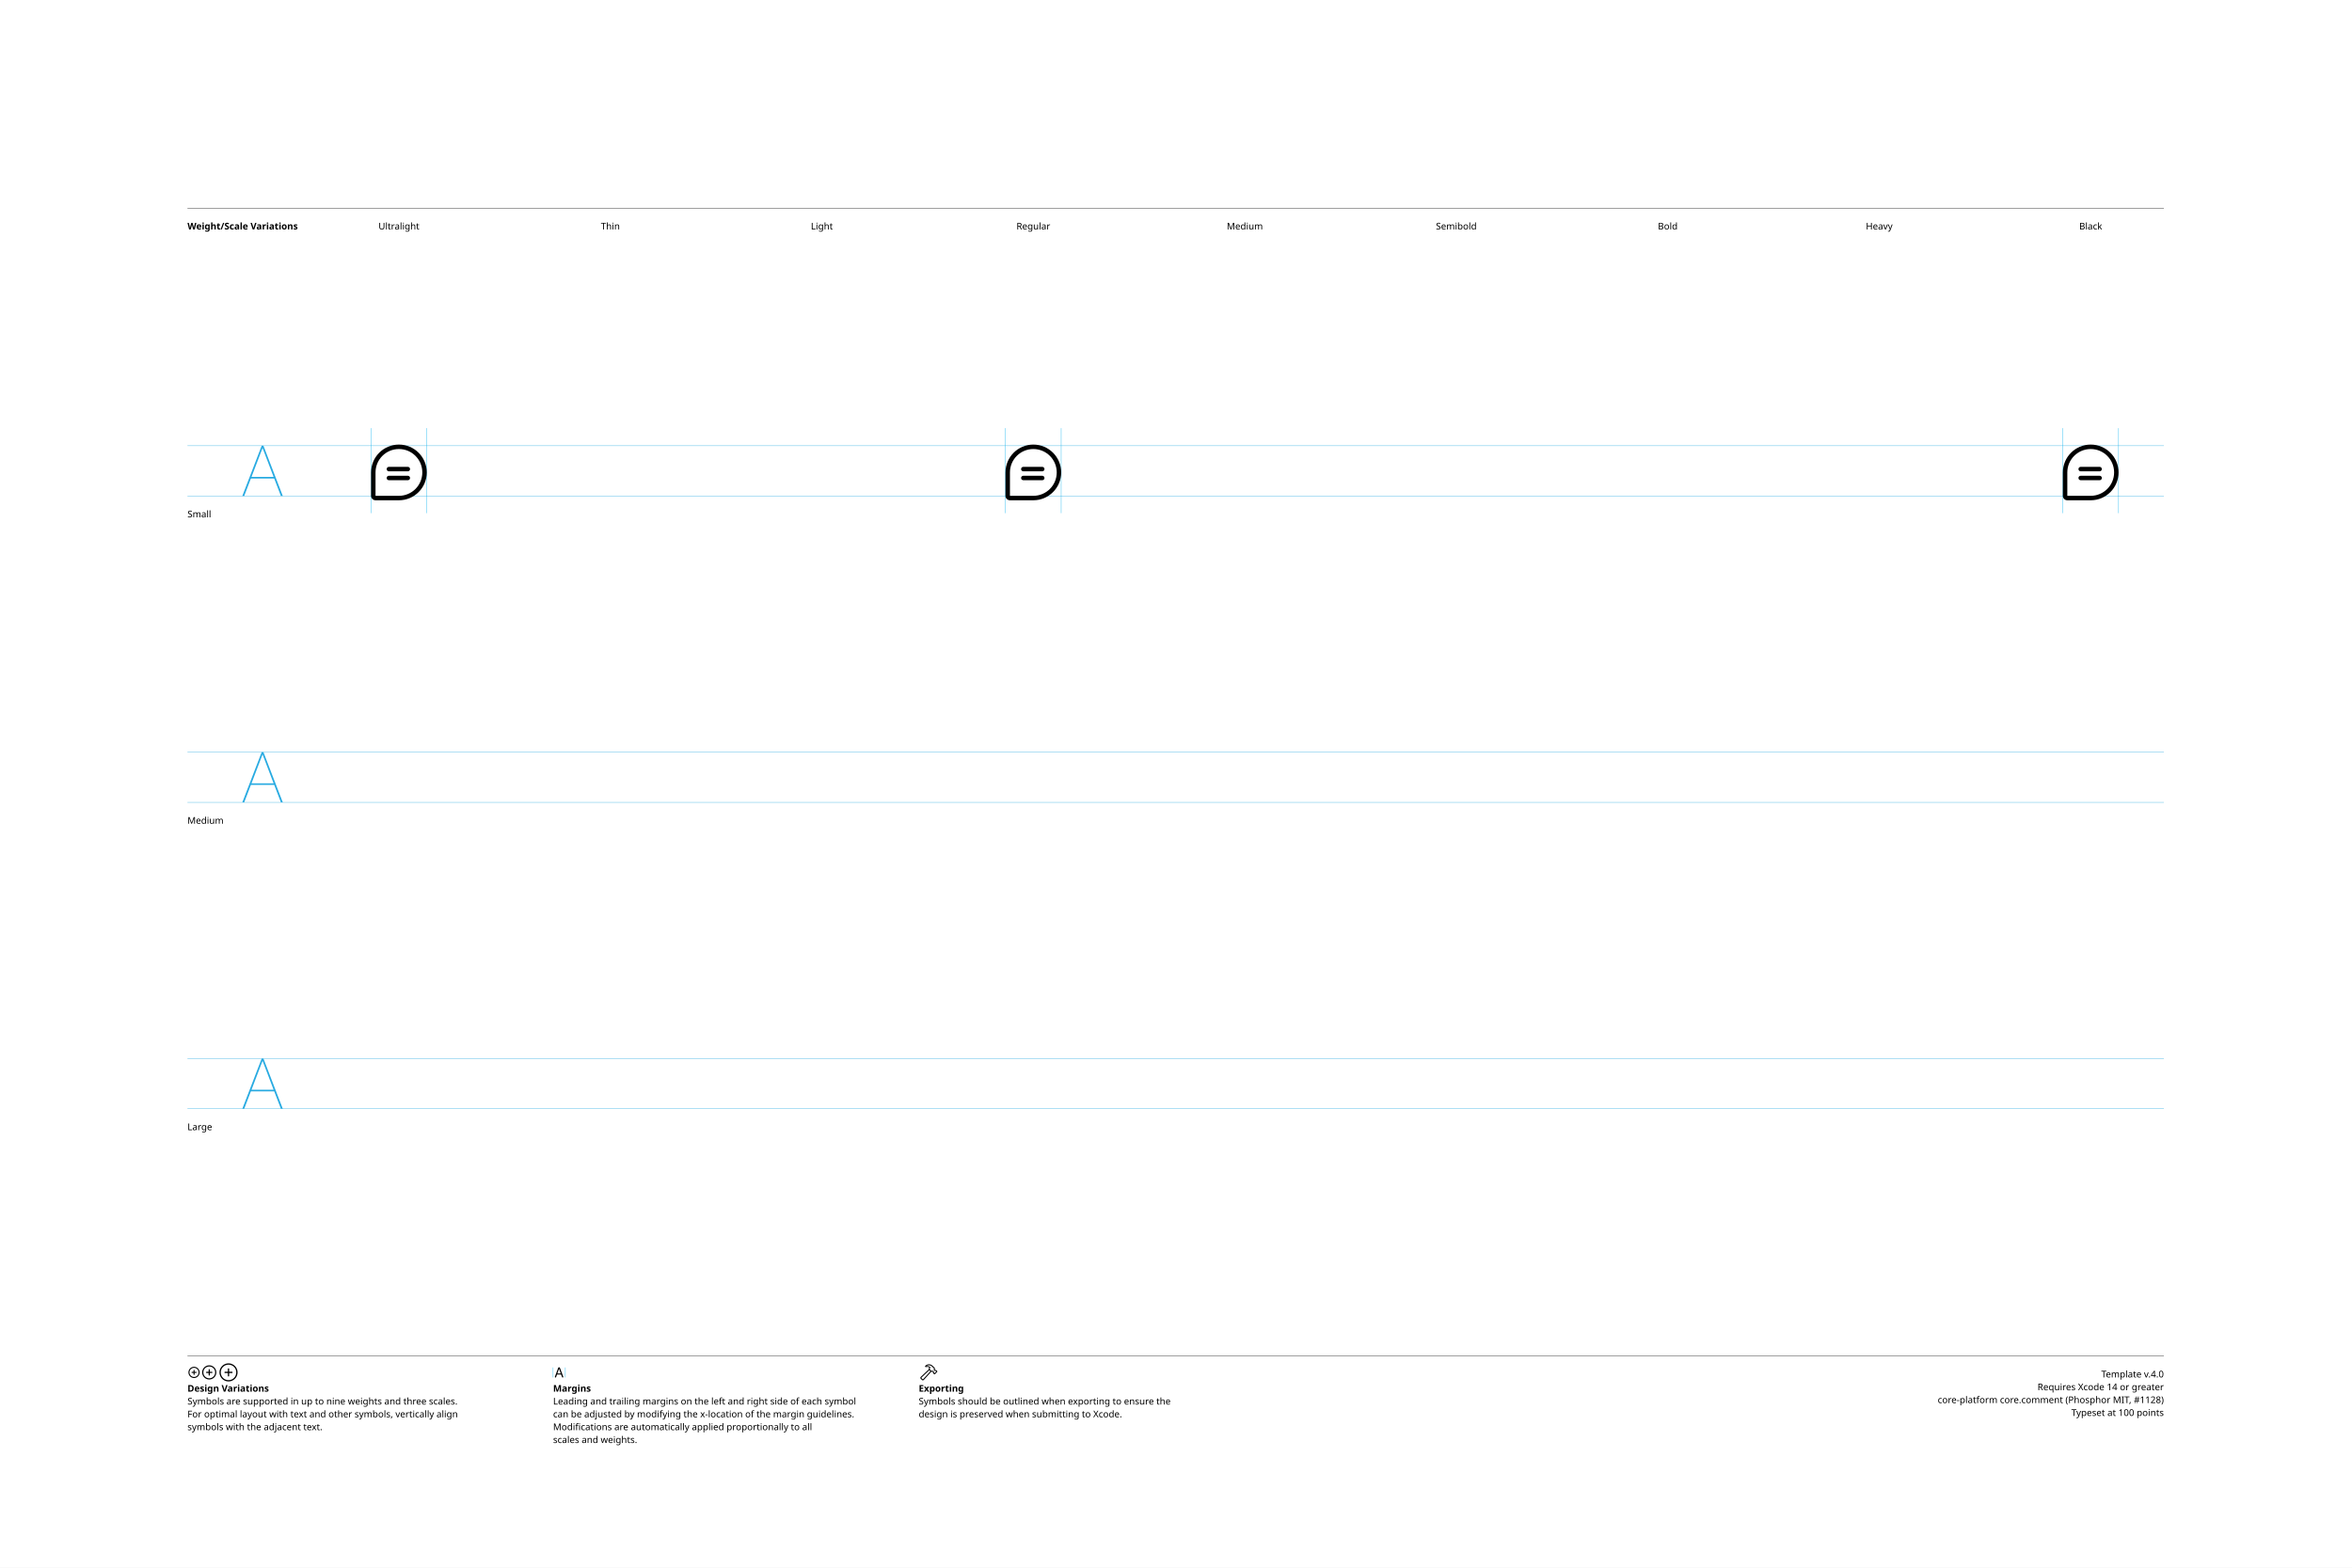
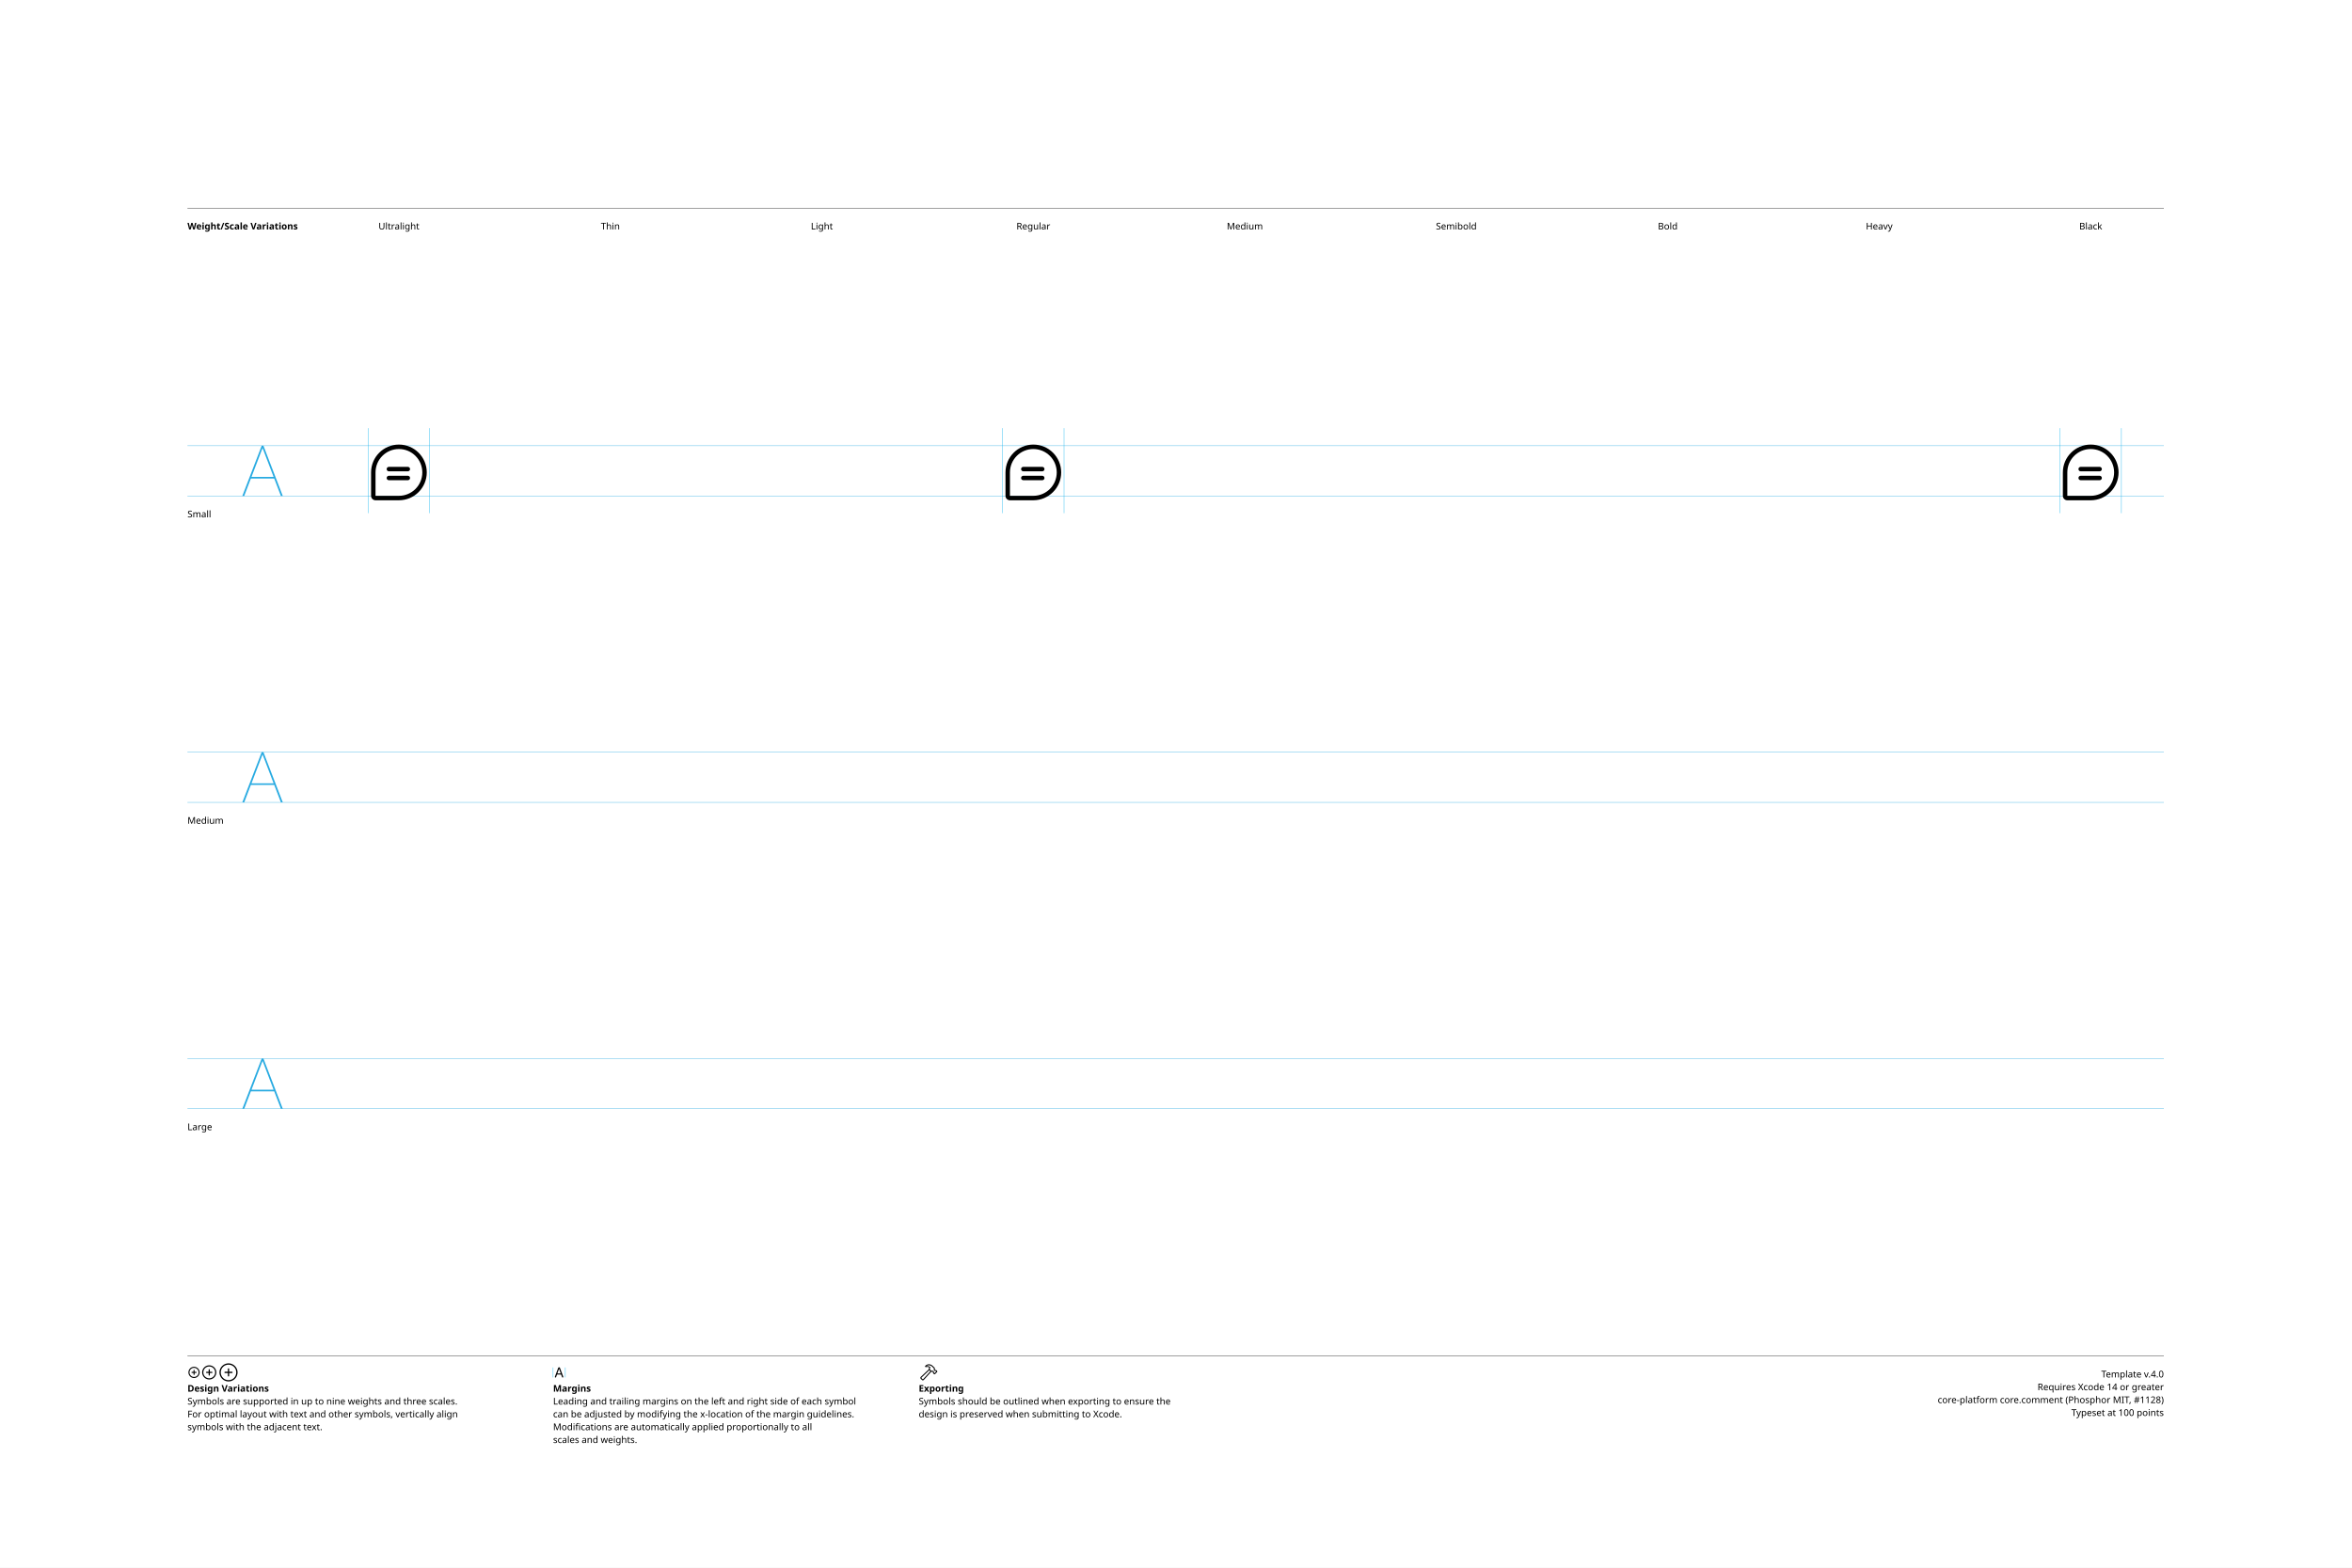
<svg xmlns="http://www.w3.org/2000/svg" version="1.1" width="3300" height="2200">
  <style>.monochrome-0 {fill:#000000}
.multicolor-0:tintColor {fill:#007AFF}
.hierarchical-0:primary {fill:#212121}
.SFSymbolsPreview000000 {fill:#000000;opacity:1.0}
</style>
  <g id="Notes">
    <rect height="2200" id="artboard" style="fill:white;opacity:1" width="3300" x="0" y="0" />
    <line style="fill:none;stroke:black;opacity:1;stroke-width:0.5;" x1="263" x2="3036" y1="292" y2="292" />
    <text style="stroke:none;fill:black;font-family:sans-serif;font-size:13;font-weight:bold;" transform="matrix(1 0 0 1 263 322)">Weight/Scale Variations</text>
    <text style="stroke:none;fill:black;font-family:sans-serif;font-size:13;text-anchor:middle;" transform="matrix(1 0 0 1 559.711 322)">Ultralight</text>
    <text style="stroke:none;fill:black;font-family:sans-serif;font-size:13;text-anchor:middle;" transform="matrix(1 0 0 1 856.422 322)">Thin</text>
    <text style="stroke:none;fill:black;font-family:sans-serif;font-size:13;text-anchor:middle;" transform="matrix(1 0 0 1 1153.13 322)">Light</text>
    <text style="stroke:none;fill:black;font-family:sans-serif;font-size:13;text-anchor:middle;" transform="matrix(1 0 0 1 1449.84 322)">Regular</text>
    <text style="stroke:none;fill:black;font-family:sans-serif;font-size:13;text-anchor:middle;" transform="matrix(1 0 0 1 1746.56 322)">Medium</text>
    <text style="stroke:none;fill:black;font-family:sans-serif;font-size:13;text-anchor:middle;" transform="matrix(1 0 0 1 2043.27 322)">Semibold</text>
    <text style="stroke:none;fill:black;font-family:sans-serif;font-size:13;text-anchor:middle;" transform="matrix(1 0 0 1 2339.98 322)">Bold</text>
    <text style="stroke:none;fill:black;font-family:sans-serif;font-size:13;text-anchor:middle;" transform="matrix(1 0 0 1 2636.69 322)">Heavy</text>
    <text style="stroke:none;fill:black;font-family:sans-serif;font-size:13;text-anchor:middle;" transform="matrix(1 0 0 1 2933.4 322)">Black</text>
    <line style="fill:none;stroke:black;opacity:1;stroke-width:0.5;" x1="263" x2="3036" y1="1903" y2="1903" />
    <g transform="matrix(1 0 0 1 263 1933)">
      <path d="M9.248 0.83C13.555 0.83 17.139-2.744 17.139-7.051C17.139-11.357 13.545-14.932 9.238-14.932C4.941-14.932 1.367-11.357 1.367-7.051C1.367-2.744 4.951 0.83 9.248 0.83ZM9.248-0.654C5.703-0.654 2.871-3.496 2.871-7.051C2.871-10.605 5.693-13.447 9.238-13.447C12.793-13.447 15.645-10.605 15.645-7.051C15.645-3.496 12.803-0.654 9.248-0.654ZM5.654-7.051C5.654-6.621 5.957-6.328 6.406-6.328L8.506-6.328L8.506-4.209C8.506-3.77 8.799-3.467 9.229-3.467C9.678-3.467 9.971-3.77 9.971-4.209L9.971-6.328L12.09-6.328C12.529-6.328 12.832-6.621 12.832-7.051C12.832-7.49 12.529-7.793 12.09-7.793L9.971-7.793L9.971-9.902C9.971-10.352 9.678-10.654 9.229-10.654C8.799-10.654 8.506-10.352 8.506-9.902L8.506-7.793L6.406-7.793C5.957-7.793 5.654-7.49 5.654-7.051Z" />
    </g>
    <g transform="matrix(1 0 0 1 281.867 1933)">
      <path d="M11.709 2.91C17.158 2.91 21.67-1.611 21.67-7.051C21.67-12.5 17.148-17.012 11.699-17.012C6.26-17.012 1.748-12.5 1.748-7.051C1.748-1.611 6.27 2.91 11.709 2.91ZM11.709 1.25C7.1 1.25 3.418-2.441 3.418-7.051C3.418-11.66 7.09-15.352 11.699-15.352C16.309-15.352 20.01-11.66 20.01-7.051C20.01-2.441 16.318 1.25 11.709 1.25ZM7.178-7.051C7.178-6.572 7.51-6.25 8.008-6.25L10.879-6.25L10.879-3.369C10.879-2.881 11.211-2.539 11.69-2.539C12.178-2.539 12.52-2.871 12.52-3.369L12.52-6.25L15.4-6.25C15.889-6.25 16.23-6.572 16.23-7.051C16.23-7.539 15.889-7.881 15.4-7.881L12.52-7.881L12.52-10.752C12.52-11.25 12.178-11.592 11.69-11.592C11.211-11.592 10.879-11.25 10.879-10.752L10.879-7.881L8.008-7.881C7.51-7.881 7.178-7.539 7.178-7.051Z" />
    </g>
    <g transform="matrix(1 0 0 1 305.646 1933)">
      <path d="M14.971 5.664C21.934 5.664 27.695-0.098 27.695-7.051C27.695-14.014 21.924-19.775 14.961-19.775C8.008-19.775 2.256-14.014 2.256-7.051C2.256-0.098 8.018 5.664 14.971 5.664ZM14.971 3.848C8.936 3.848 4.082-1.016 4.082-7.051C4.082-13.096 8.926-17.949 14.961-17.949C21.006-17.949 25.869-13.096 25.869-7.051C25.869-1.016 21.016 3.848 14.971 3.848ZM9.199-7.051C9.199-6.533 9.57-6.172 10.117-6.172L14.062-6.172L14.062-2.217C14.062-1.68 14.434-1.299 14.951-1.299C15.488-1.299 15.859-1.67 15.859-2.217L15.859-6.172L19.814-6.172C20.352-6.172 20.732-6.533 20.732-7.051C20.732-7.598 20.361-7.969 19.814-7.969L15.859-7.969L15.859-11.914C15.859-12.461 15.488-12.842 14.951-12.842C14.434-12.842 14.062-12.461 14.062-11.914L14.062-7.969L10.117-7.969C9.57-7.969 9.199-7.598 9.199-7.051Z" />
    </g>
    <text style="stroke:none;fill:black;font-family:sans-serif;font-size:13;font-weight:bold;" transform="matrix(1 0 0 1 263 1953)">Design Variations</text>
    <text style="stroke:none;fill:black;font-family:sans-serif;font-size:13;" transform="matrix(1 0 0 1 263 1971)">Symbols are supported in up to nine weights and three scales.</text>
    <text style="stroke:none;fill:black;font-family:sans-serif;font-size:13;" transform="matrix(1 0 0 1 263 1989)">For optimal layout with text and other symbols, vertically align</text>
    <text style="stroke:none;fill:black;font-family:sans-serif;font-size:13;" transform="matrix(1 0 0 1 263 2007)">symbols with the adjacent text.</text>
    <line style="fill:none;stroke:#00AEEF;stroke-width:0.5;opacity:1.0;" x1="776" x2="776" y1="1919" y2="1933" />
    <g transform="matrix(1 0 0 1 776 1933)">
      <path d="M3.311 0.156C3.828 0.156 4.082-0.039 4.268-0.586L5.527-4.033L11.289-4.033L12.549-0.586C12.734-0.039 12.988 0.156 13.496 0.156C14.014 0.156 14.346-0.156 14.346-0.645C14.346-0.811 14.316-0.967 14.238-1.172L9.658-13.369C9.434-13.965 9.033-14.268 8.408-14.268C7.803-14.268 7.393-13.975 7.178-13.379L2.598-1.162C2.52-0.957 2.49-0.801 2.49-0.635C2.49-0.146 2.803 0.156 3.311 0.156ZM6.006-5.518L8.379-12.09L8.428-12.09L10.801-5.518Z" />
    </g>
    <line style="fill:none;stroke:#00AEEF;stroke-width:0.5;opacity:1.0;" x1="793.197" x2="793.197" y1="1919" y2="1933" />
    <text style="stroke:none;fill:black;font-family:sans-serif;font-size:13;font-weight:bold;" transform="matrix(1 0 0 1 776 1953)">Margins</text>
    <text style="stroke:none;fill:black;font-family:sans-serif;font-size:13;" transform="matrix(1 0 0 1 776 1971)">Leading and trailing margins on the left and right side of each symbol</text>
    <text style="stroke:none;fill:black;font-family:sans-serif;font-size:13;" transform="matrix(1 0 0 1 776 1989)">can be adjusted by modifying the x-location of the margin guidelines.</text>
    <text style="stroke:none;fill:black;font-family:sans-serif;font-size:13;" transform="matrix(1 0 0 1 776 2007)">Modifications are automatically applied proportionally to all</text>
    <text style="stroke:none;fill:black;font-family:sans-serif;font-size:13;" transform="matrix(1 0 0 1 776 2025)">scales and weights.</text>
    <g transform="matrix(1 0 0 1 1289 1933)">
      <path d="M2.842 1.865L4.541 3.574C5.4 4.443 6.387 4.385 7.314 3.359L18.008-8.428L17.041-9.404L6.426 2.275C6.074 2.676 5.742 2.773 5.273 2.305L4.102 1.143C3.633 0.684 3.74 0.342 4.141-0.02L15.615-10.82L14.639-11.787L3.047-0.898C2.061 0.02 1.982 0.996 2.842 1.865ZM9.258-16.328C8.838-15.918 8.809-15.342 9.043-14.951C9.277-14.59 9.736-14.355 10.381-14.521C11.846-14.863 13.369-14.922 14.795-13.984L14.209-12.529C13.867-11.699 14.043-11.113 14.58-10.566L16.875-8.252C17.363-7.764 17.773-7.744 18.34-7.842L19.404-8.037L20.068-7.363L20.029-6.807C19.99-6.309 20.117-5.928 20.605-5.449L21.367-4.707C21.846-4.229 22.461-4.199 22.93-4.668L25.84-7.588C26.309-8.057 26.289-8.652 25.811-9.131L25.039-9.893C24.561-10.371 24.189-10.527 23.711-10.488L23.135-10.44L22.49-11.074L22.734-12.197C22.861-12.764 22.705-13.203 22.119-13.789L19.922-15.977C16.582-19.297 12.148-19.219 9.258-16.328ZM10.752-15.957C13.184-17.734 16.475-17.432 18.701-15.205L21.133-12.793C21.367-12.559 21.406-12.373 21.338-12.031L21.016-10.547L22.52-9.062L23.506-9.121C23.76-9.131 23.838-9.111 24.033-8.916L24.609-8.34L22.168-5.898L21.592-6.475C21.396-6.67 21.367-6.748 21.377-7.012L21.445-7.988L19.951-9.473L18.428-9.219C18.105-9.15 17.959-9.18 17.715-9.414L15.713-11.416C15.459-11.65 15.43-11.816 15.586-12.188L16.465-14.277C14.902-15.732 12.871-16.357 10.84-15.762C10.684-15.723 10.625-15.85 10.752-15.957Z" />
    </g>
    <text style="stroke:none;fill:black;font-family:sans-serif;font-size:13;font-weight:bold;" transform="matrix(1 0 0 1 1289 1953)">Exporting</text>
    <text style="stroke:none;fill:black;font-family:sans-serif;font-size:13;" transform="matrix(1 0 0 1 1289 1971)">Symbols should be outlined when exporting to ensure the</text>
    <text style="stroke:none;fill:black;font-family:sans-serif;font-size:13;" transform="matrix(1 0 0 1 1289 1989)">design is preserved when submitting to Xcode.</text>
    <text id="template-version" style="stroke:none;fill:black;font-family:sans-serif;font-size:13;text-anchor:end;" transform="matrix(1 0 0 1 3036 1933)">Template v.4.0</text>
    <text style="stroke:none;fill:black;font-family:sans-serif;font-size:13;text-anchor:end;" transform="matrix(1 0 0 1 3036 1951)">Requires Xcode 14 or greater</text>
    <text id="descriptive-name" style="stroke:none;fill:black;font-family:sans-serif;font-size:13;text-anchor:end;" transform="matrix(1 0 0 1 3036 1969)">core-platform core.comment (Phosphor MIT, #1128)</text>
    <text style="stroke:none;fill:black;font-family:sans-serif;font-size:13;text-anchor:end;" transform="matrix(1 0 0 1 3036 1987)">Typeset at 100 points</text>
    <text style="stroke:none;fill:black;font-family:sans-serif;font-size:13;" transform="matrix(1 0 0 1 263 726)">Small</text>
    <text style="stroke:none;fill:black;font-family:sans-serif;font-size:13;" transform="matrix(1 0 0 1 263 1156)">Medium</text>
    <text style="stroke:none;fill:black;font-family:sans-serif;font-size:13;" transform="matrix(1 0 0 1 263 1586)">Large</text>
  </g>
  <g id="Guides">
    <g id="H-reference" style="fill:#27AAE1;stroke:none;" transform="matrix(1 0 0 1 339 696)">
      <path d="M0.994 0L3.638 0L29.328-67.132L30.03-67.132L30.03-70.459L28.123-70.459ZM11.688-24.48L46.981-24.48L46.231-26.729L12.438-26.729ZM55.12 0L57.764 0L30.638-70.459L29.433-70.459L29.433-67.132Z" />
    </g>
    <line id="Baseline-S" style="fill:none;stroke:#27AAE1;opacity:1;stroke-width:0.5;" x1="263" x2="3036" y1="696" y2="696" />
    <line id="Capline-S" style="fill:none;stroke:#27AAE1;opacity:1;stroke-width:0.5;" x1="263" x2="3036" y1="625.541" y2="625.541" />
    <g id="H-reference" style="fill:#27AAE1;stroke:none;" transform="matrix(1 0 0 1 339 1126)">
      <path d="M0.994 0L3.638 0L29.328-67.132L30.03-67.132L30.03-70.459L28.123-70.459ZM11.688-24.48L46.981-24.48L46.231-26.729L12.438-26.729ZM55.12 0L57.764 0L30.638-70.459L29.433-70.459L29.433-67.132Z" />
    </g>
    <line id="Baseline-M" style="fill:none;stroke:#27AAE1;opacity:1;stroke-width:0.5;" x1="263" x2="3036" y1="1126" y2="1126" />
    <line id="Capline-M" style="fill:none;stroke:#27AAE1;opacity:1;stroke-width:0.5;" x1="263" x2="3036" y1="1055.54" y2="1055.54" />
    <g id="H-reference" style="fill:#27AAE1;stroke:none;" transform="matrix(1 0 0 1 339 1556)">
      <path d="M0.994 0L3.638 0L29.328-67.132L30.03-67.132L30.03-70.459L28.123-70.459ZM11.688-24.48L46.981-24.48L46.231-26.729L12.438-26.729ZM55.12 0L57.764 0L30.638-70.459L29.433-70.459L29.433-67.132Z" />
    </g>
    <line id="Baseline-L" style="fill:none;stroke:#27AAE1;opacity:1;stroke-width:0.5;" x1="263" x2="3036" y1="1556" y2="1556" />
    <line id="Capline-L" style="fill:none;stroke:#27AAE1;opacity:1;stroke-width:0.5;" x1="263" x2="3036" y1="1485.54" y2="1485.54" />
-     <line id="left-margin-Ultralight-S" style="fill:none;stroke:#00AEEF;stroke-width:0.5;opacity:1.0;" x1="520.631" x2="520.631" y1="600.785" y2="720.121" />
-     <line id="right-margin-Ultralight-S" style="fill:none;stroke:#00AEEF;stroke-width:0.5;opacity:1.0;" x1="598.791" x2="598.791" y1="600.785" y2="720.121" />
-     <line id="left-margin-Regular-S" style="fill:none;stroke:#00AEEF;stroke-width:0.5;opacity:1.0;" x1="1410.76" x2="1410.76" y1="600.785" y2="720.121" />
-     <line id="right-margin-Regular-S" style="fill:none;stroke:#00AEEF;stroke-width:0.5;opacity:1.0;" x1="1488.92" x2="1488.92" y1="600.785" y2="720.121" />
-     <line id="left-margin-Black-S" style="fill:none;stroke:#00AEEF;stroke-width:0.5;opacity:1.0;" x1="2894.32" x2="2894.32" y1="600.785" y2="720.121" />
-     <line id="right-margin-Black-S" style="fill:none;stroke:#00AEEF;stroke-width:0.5;opacity:1.0;" x1="2972.48" x2="2972.48" y1="600.785" y2="720.121" />
+     <line id="left-margin-Ultralight-S" style="fill:none;stroke:#00AEEF;stroke-width:0.5;opacity:1.0;" x1="516.631" x2="516.631" y1="600.785" y2="720.121" />
+     <line id="right-margin-Ultralight-S" style="fill:none;stroke:#00AEEF;stroke-width:0.5;opacity:1.0;" x1="602.791" x2="602.791" y1="600.785" y2="720.121" />
+     <line id="left-margin-Regular-S" style="fill:none;stroke:#00AEEF;stroke-width:0.5;opacity:1.0;" x1="1406.760" x2="1406.760" y1="600.785" y2="720.121" />
+     <line id="right-margin-Regular-S" style="fill:none;stroke:#00AEEF;stroke-width:0.5;opacity:1.0;" x1="1492.920" x2="1492.920" y1="600.785" y2="720.121" />
+     <line id="left-margin-Black-S" style="fill:none;stroke:#00AEEF;stroke-width:0.5;opacity:1.0;" x1="2890.320" x2="2890.320" y1="600.785" y2="720.121" />
+     <line id="right-margin-Black-S" style="fill:none;stroke:#00AEEF;stroke-width:0.5;opacity:1.0;" x1="2976.480" x2="2976.480" y1="600.785" y2="720.121" />
  </g>
  <g id="Symbols">
    <g id="Ultralight-S" transform="matrix(1 0 0 1 520.631 696)">
      <path class="monochrome-0 multicolor-0:tintColor hierarchical-0:primary SFSymbolsPreview000000" d="M54.712 -37.719C54.712 -35.992 53.312 -34.593 51.586 -34.593L25.011 -34.593C23.285 -34.593 21.885 -35.992 21.885 -37.719C21.885 -39.446 23.285 -40.845 25.011 -40.845L51.586 -40.845C53.312 -40.845 54.712 -39.446 54.712 -37.719ZM51.586 -28.34L25.011 -28.34C23.285 -28.34 21.885 -26.94 21.885 -25.213C21.885 -23.487 23.285 -22.087 25.011 -22.087L51.586 -22.087C53.312 -22.087 54.712 -23.487 54.712 -25.213C54.712 -26.94 53.312 -28.34 51.586 -28.34ZM78.16 -33.029C78.136 -11.456 60.653 6.027 39.08 6.051L6.253 6.051C2.799 6.051 0 3.251 0 -0.202L0 -33.029C0 -54.613 17.497 -72.11 39.08 -72.11C60.663 -72.11 78.16 -54.613 78.16 -33.03ZM71.907 -33.029C71.907 -51.159 57.21 -65.857 39.08 -65.857C20.95 -65.857 6.253 -51.159 6.253 -33.03L6.253 -0.202L39.08 -0.202C57.202 -0.222 71.888 -14.908 71.907 -33.029Z" />
    </g>
    <g id="Regular-S" transform="matrix(1 0 0 1 1410.76 696)">
      <path class="monochrome-0 multicolor-0:tintColor hierarchical-0:primary SFSymbolsPreview000000" d="M54.712 -37.719C54.712 -35.992 53.312 -34.593 51.586 -34.593L25.011 -34.593C23.285 -34.593 21.885 -35.992 21.885 -37.719C21.885 -39.446 23.285 -40.845 25.011 -40.845L51.586 -40.845C53.312 -40.845 54.712 -39.446 54.712 -37.719ZM51.586 -28.34L25.011 -28.34C23.285 -28.34 21.885 -26.94 21.885 -25.213C21.885 -23.487 23.285 -22.087 25.011 -22.087L51.586 -22.087C53.312 -22.087 54.712 -23.487 54.712 -25.213C54.712 -26.94 53.312 -28.34 51.586 -28.34ZM78.16 -33.029C78.136 -11.456 60.653 6.027 39.08 6.051L6.253 6.051C2.799 6.051 0 3.251 0 -0.202L0 -33.029C0 -54.613 17.497 -72.11 39.08 -72.11C60.663 -72.11 78.16 -54.613 78.16 -33.03ZM71.907 -33.029C71.907 -51.159 57.21 -65.857 39.08 -65.857C20.95 -65.857 6.253 -51.159 6.253 -33.03L6.253 -0.202L39.08 -0.202C57.202 -0.222 71.888 -14.908 71.907 -33.029Z" />
    </g>
    <g id="Black-S" transform="matrix(1 0 0 1 2894.32 696)">
      <path class="monochrome-0 multicolor-0:tintColor hierarchical-0:primary SFSymbolsPreview000000" d="M54.712 -37.719C54.712 -35.992 53.312 -34.593 51.586 -34.593L25.011 -34.593C23.285 -34.593 21.885 -35.992 21.885 -37.719C21.885 -39.446 23.285 -40.845 25.011 -40.845L51.586 -40.845C53.312 -40.845 54.712 -39.446 54.712 -37.719ZM51.586 -28.34L25.011 -28.34C23.285 -28.34 21.885 -26.94 21.885 -25.213C21.885 -23.487 23.285 -22.087 25.011 -22.087L51.586 -22.087C53.312 -22.087 54.712 -23.487 54.712 -25.213C54.712 -26.94 53.312 -28.34 51.586 -28.34ZM78.16 -33.029C78.136 -11.456 60.653 6.027 39.08 6.051L6.253 6.051C2.799 6.051 0 3.251 0 -0.202L0 -33.029C0 -54.613 17.497 -72.11 39.08 -72.11C60.663 -72.11 78.16 -54.613 78.16 -33.03ZM71.907 -33.029C71.907 -51.159 57.21 -65.857 39.08 -65.857C20.95 -65.857 6.253 -51.159 6.253 -33.03L6.253 -0.202L39.08 -0.202C57.202 -0.222 71.888 -14.908 71.907 -33.029Z" />
    </g>
  </g>
</svg>
